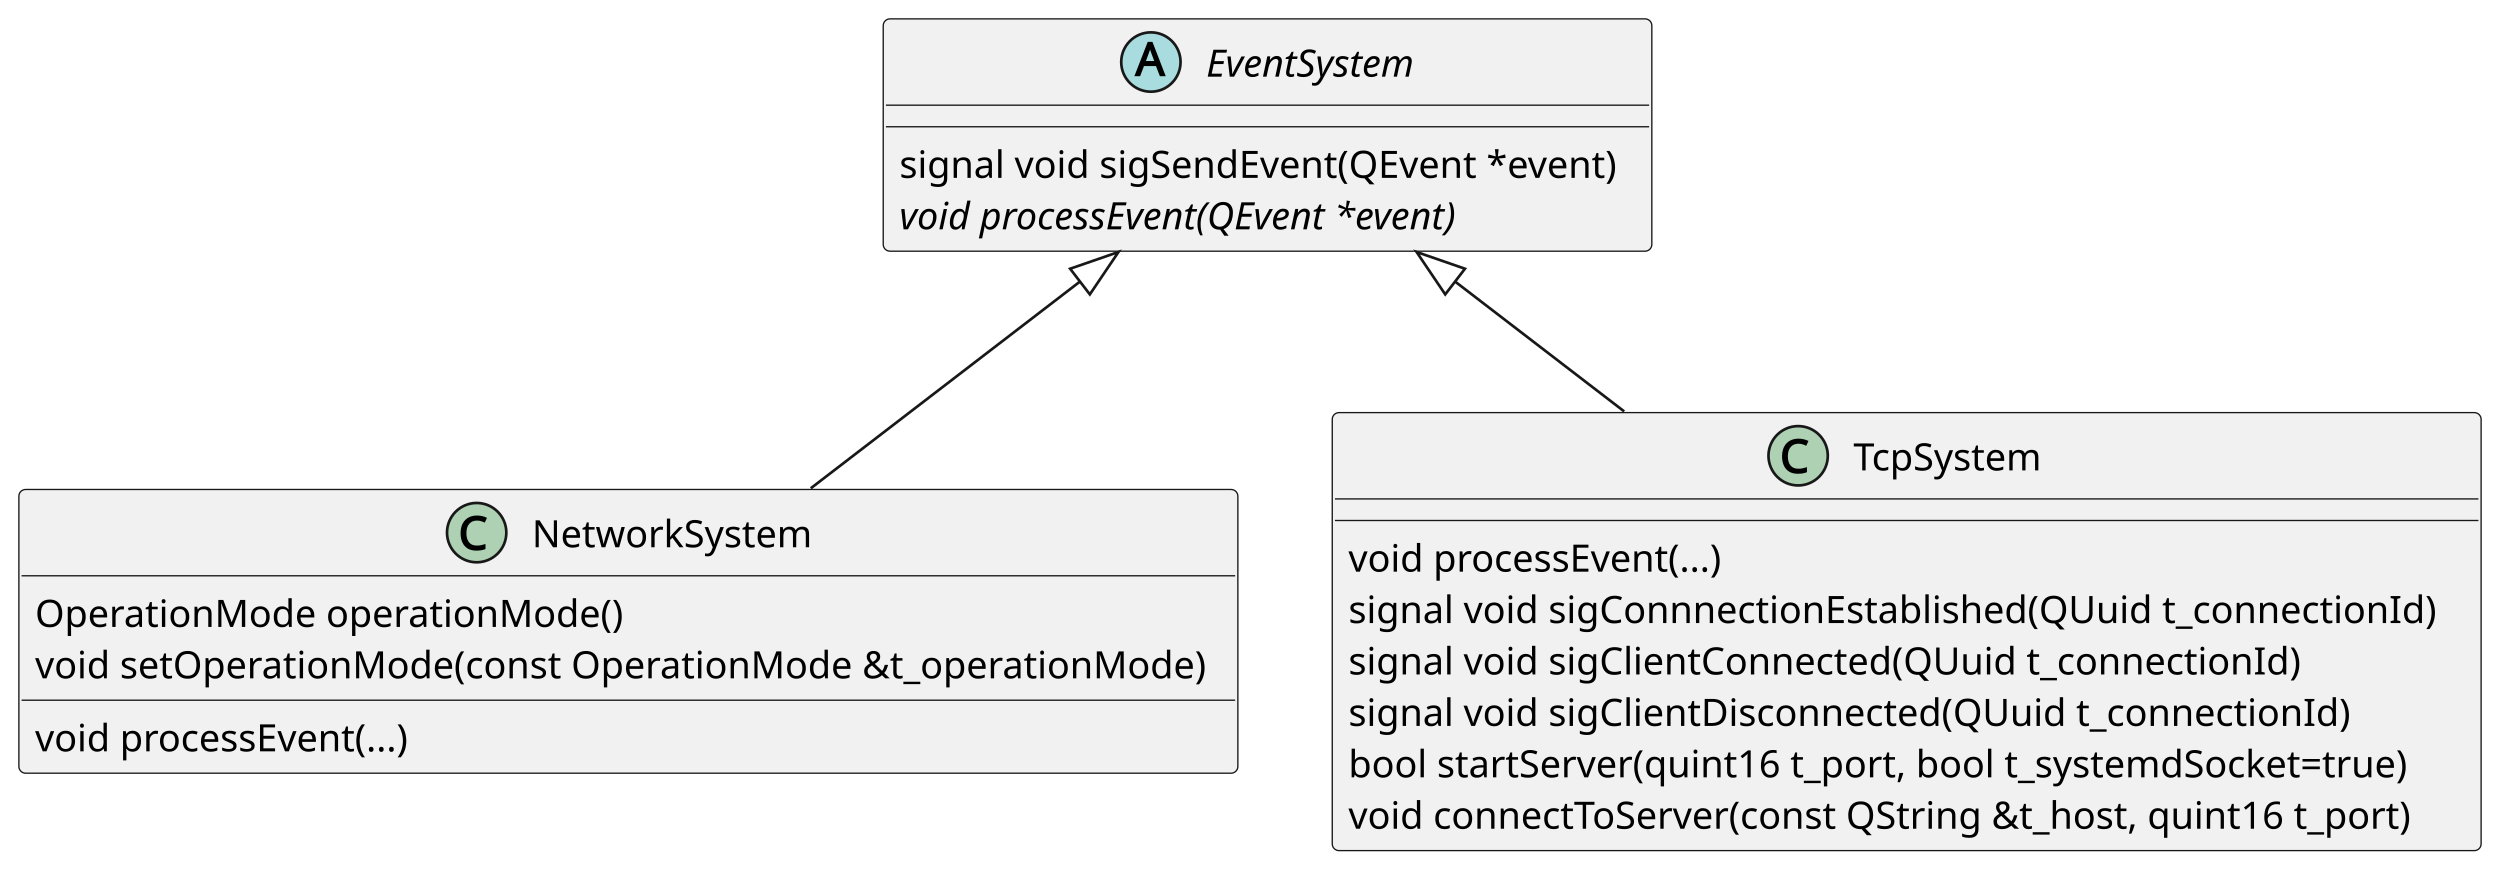
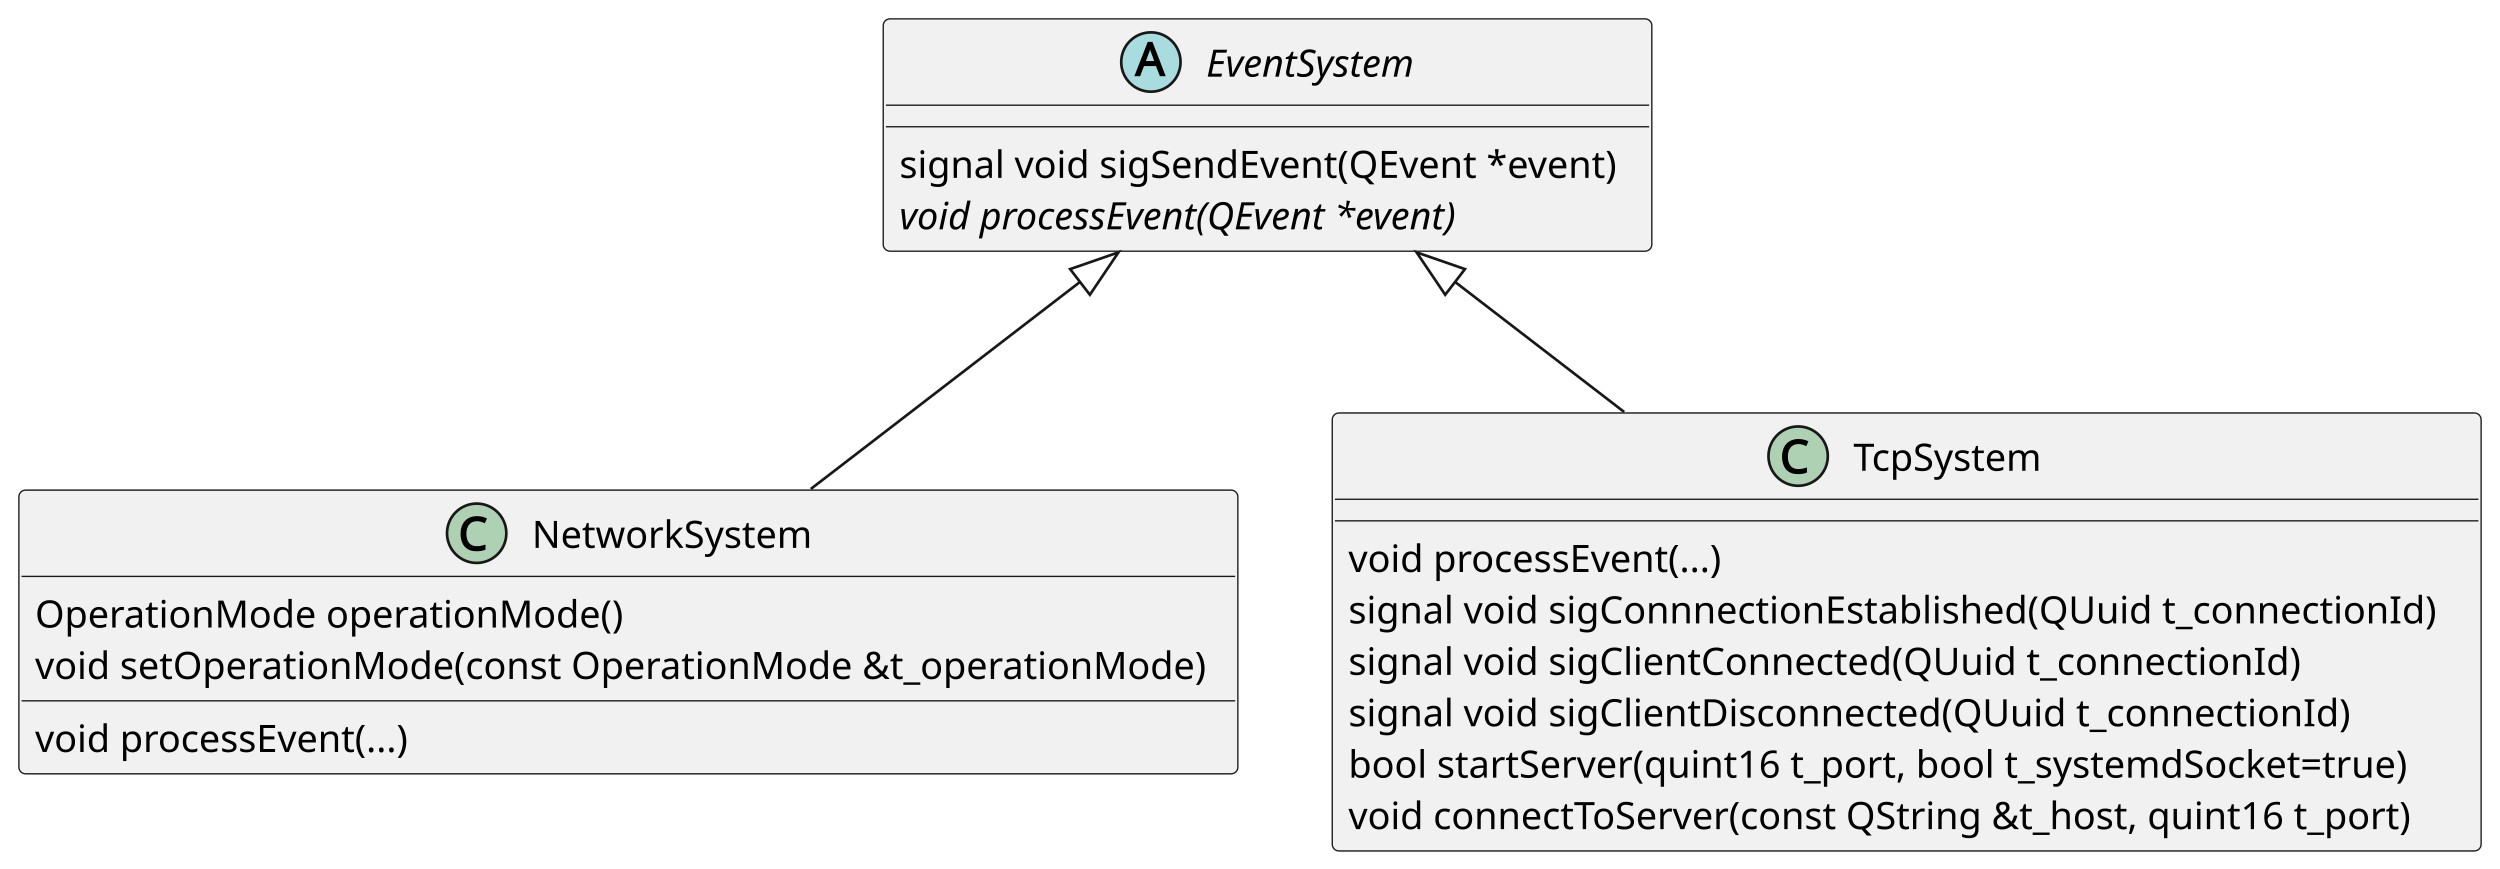
<svg xmlns="http://www.w3.org/2000/svg" contentStyleType="text/css" height="322px" preserveAspectRatio="none" style="width:927px;height:322px;background:#FFFFFF;" version="1.1" viewBox="0 0 927 322" width="927px" zoomAndPan="magnify">
  <defs />
  <g>
    <g id="elem_EventSystem">
      <rect codeLine="2" fill="#F1F1F1" height="86.136" id="EventSystem" rx="2.5" ry="2.5" style="stroke:#181818;stroke-width:0.5;" width="285" x="327.5" y="7" />
      <ellipse cx="426.75" cy="23" fill="#A9DCDF" rx="11" ry="11" style="stroke:#181818;stroke-width:1.0;" />
      <path d="M430.094,28.25 L428.625,24.5 L424.188,24.5 L422.75,28.25 L420.625,28.25 L425.578,15.531 L427.328,15.531 L432.25,28.25 L430.094,28.25 Z M426.75,19.297 Q426.703,19.141 426.578,18.781 Q426.453,18.422 426.344,18.047 Q426.234,17.656 426.438,17.594 Q426.594,17.781 426.5,18.141 Q426.406,18.484 426.312,18.781 Q426.219,19.062 426.141,19.297 L424.906,22.609 L427.984,22.609 L426.75,19.297 Z " fill="#000000" />
      <text fill="#000000" font-family="sans-serif" font-size="14" font-style="italic" lengthAdjust="spacing" textLength="78" x="447.25" y="28.432">EventSystem</text>
      <line style="stroke:#181818;stroke-width:0.5;" x1="328.5" x2="611.5" y1="39" y2="39" />
      <line style="stroke:#181818;stroke-width:0.5;" x1="328.5" x2="611.5" y1="47" y2="47" />
      <text fill="#000000" font-family="sans-serif" font-size="14" lengthAdjust="spacing" textLength="273" x="333.5" y="65.966">signal void sigSendEvent(QEvent *event)</text>
      <text fill="#000000" font-family="sans-serif" font-size="14" font-style="italic" lengthAdjust="spacing" textLength="210" x="333.5" y="85.034">void processEvent(QEvent *event)</text>
    </g>
    <g id="elem_NetworkSystem">
-       <rect codeLine="7" fill="#F1F1F1" height="105.204" id="NetworkSystem" rx="2.5" ry="2.5" style="stroke:#181818;stroke-width:0.5;" width="452" x="7" y="181.5" />
-       <ellipse cx="176.75" cy="197.5" fill="#ADD1B2" rx="11" ry="11" style="stroke:#181818;stroke-width:1.0;" />
-       <path d="M176.859,193.031 Q175.938,193.031 175.203,193.344 Q174.484,193.656 173.984,194.25 Q173.484,194.828 173.203,195.703 Q172.938,196.578 172.938,197.672 Q172.938,199.109 173.375,200.156 Q173.828,201.203 174.672,201.75 Q175.531,202.297 176.844,202.297 Q177.625,202.297 178.312,202.172 Q179.016,202.031 180.016,201.719 L180.016,203.594 Q179.156,203.922 178.391,204.047 Q177.641,204.172 176.625,204.172 Q174.703,204.172 173.391,203.375 Q172.094,202.562 171.438,201.094 Q170.781,199.609 170.781,197.641 Q170.781,196.219 171.172,195.047 Q171.578,193.859 172.359,192.984 Q173.141,192.109 174.281,191.641 Q175.422,191.156 176.891,191.156 Q177.844,191.156 178.734,191.359 Q179.641,191.547 180.578,192.016 L179.75,193.797 Q178.969,193.422 178.312,193.234 Q177.656,193.031 176.859,193.031 Z " fill="#000000" />
-       <text fill="#000000" font-family="sans-serif" font-size="14" lengthAdjust="spacing" textLength="104" x="197.25" y="202.932">NetworkSystem</text>
-       <line style="stroke:#181818;stroke-width:0.5;" x1="8" x2="458" y1="213.5" y2="213.5" />
-       <text fill="#000000" font-family="sans-serif" font-size="14" lengthAdjust="spacing" textLength="221" x="13" y="232.466">OperationMode operationMode()</text>
-       <text fill="#000000" font-family="sans-serif" font-size="14" lengthAdjust="spacing" textLength="440" x="13" y="251.534">void setOperationMode(const OperationMode &amp;t_operationMode)</text>
-       <line style="stroke:#181818;stroke-width:0.5;" x1="8" x2="458" y1="259.636" y2="259.636" />
-       <text fill="#000000" font-family="sans-serif" font-size="14" lengthAdjust="spacing" textLength="141" x="13" y="278.602">void processEvent(...)</text>
+       <rect codeLine="7" fill="#F1F1F1" height="105.204" id="NetworkSystem" rx="2.5" ry="2.5" style="stroke:#181818;stroke-width:0.5;" width="452" x="7" y="181.73" />
+       <ellipse cx="176.75" cy="197.73" fill="#ADD1B2" rx="11" ry="11" style="stroke:#181818;stroke-width:1.0;" />
+       <path d="M176.859,193.261 Q175.938,193.261 175.203,193.574 Q174.484,193.886 173.984,194.48 Q173.484,195.058 173.203,195.933 Q172.938,196.808 172.938,197.902 Q172.938,199.339 173.375,200.386 Q173.828,201.433 174.672,201.98 Q175.531,202.527 176.844,202.527 Q177.625,202.527 178.312,202.402 Q179.016,202.261 180.016,201.949 L180.016,203.824 Q179.156,204.152 178.391,204.277 Q177.641,204.402 176.625,204.402 Q174.703,204.402 173.391,203.605 Q172.094,202.792 171.438,201.324 Q170.781,199.839 170.781,197.871 Q170.781,196.449 171.172,195.277 Q171.578,194.089 172.359,193.214 Q173.141,192.339 174.281,191.871 Q175.422,191.386 176.891,191.386 Q177.844,191.386 178.734,191.589 Q179.641,191.777 180.578,192.246 L179.75,194.027 Q178.969,193.652 178.312,193.464 Q177.656,193.261 176.859,193.261 Z " fill="#000000" />
+       <text fill="#000000" font-family="sans-serif" font-size="14" lengthAdjust="spacing" textLength="104" x="197.25" y="203.162">NetworkSystem</text>
+       <line style="stroke:#181818;stroke-width:0.5;" x1="8" x2="458" y1="213.73" y2="213.73" />
+       <text fill="#000000" font-family="sans-serif" font-size="14" lengthAdjust="spacing" textLength="221" x="13" y="232.696">OperationMode operationMode()</text>
+       <text fill="#000000" font-family="sans-serif" font-size="14" lengthAdjust="spacing" textLength="440" x="13" y="251.764">void setOperationMode(const OperationMode &amp;t_operationMode)</text>
+       <line style="stroke:#181818;stroke-width:0.5;" x1="8" x2="458" y1="259.866" y2="259.866" />
+       <text fill="#000000" font-family="sans-serif" font-size="14" lengthAdjust="spacing" textLength="141" x="13" y="278.832">void processEvent(...)</text>
    </g>
    <g id="elem_TcpSystem">
-       <rect codeLine="14" fill="#F1F1F1" height="162.407" id="TcpSystem" rx="2.5" ry="2.5" style="stroke:#181818;stroke-width:0.5;" width="426" x="494" y="153" />
-       <ellipse cx="666.75" cy="169" fill="#ADD1B2" rx="11" ry="11" style="stroke:#181818;stroke-width:1.0;" />
-       <path d="M666.859,164.531 Q665.938,164.531 665.203,164.844 Q664.484,165.156 663.984,165.75 Q663.484,166.328 663.203,167.203 Q662.938,168.078 662.938,169.172 Q662.938,170.609 663.375,171.656 Q663.828,172.703 664.672,173.25 Q665.531,173.797 666.844,173.797 Q667.625,173.797 668.312,173.672 Q669.016,173.531 670.016,173.219 L670.016,175.094 Q669.156,175.422 668.391,175.547 Q667.641,175.672 666.625,175.672 Q664.703,175.672 663.391,174.875 Q662.094,174.062 661.438,172.594 Q660.781,171.109 660.781,169.141 Q660.781,167.719 661.172,166.547 Q661.578,165.359 662.359,164.484 Q663.141,163.609 664.281,163.141 Q665.422,162.656 666.891,162.656 Q667.844,162.656 668.734,162.859 Q669.641,163.047 670.578,163.516 L669.75,165.297 Q668.969,164.922 668.312,164.734 Q667.656,164.531 666.859,164.531 Z " fill="#000000" />
-       <text fill="#000000" font-family="sans-serif" font-size="14" lengthAdjust="spacing" textLength="72" x="687.25" y="174.432">TcpSystem</text>
-       <line style="stroke:#181818;stroke-width:0.5;" x1="495" x2="919" y1="185" y2="185" />
-       <line style="stroke:#181818;stroke-width:0.5;" x1="495" x2="919" y1="193" y2="193" />
-       <text fill="#000000" font-family="sans-serif" font-size="14" lengthAdjust="spacing" textLength="141" x="500" y="211.966">void processEvent(...)</text>
-       <text fill="#000000" font-family="sans-serif" font-size="14" lengthAdjust="spacing" textLength="414" x="500" y="231.034">signal void sigConnnectionEstablished(QUuid t_connectionId)</text>
-       <text fill="#000000" font-family="sans-serif" font-size="14" lengthAdjust="spacing" textLength="362" x="500" y="250.102">signal void sigClientConnected(QUuid t_connectionId)</text>
-       <text fill="#000000" font-family="sans-serif" font-size="14" lengthAdjust="spacing" textLength="381" x="500" y="269.17">signal void sigClientDisconnected(QUuid t_connectionId)</text>
-       <text fill="#000000" font-family="sans-serif" font-size="14" lengthAdjust="spacing" textLength="397" x="500" y="288.238">bool startServer(quint16 t_port, bool t_systemdSocket=true)</text>
-       <text fill="#000000" font-family="sans-serif" font-size="14" lengthAdjust="spacing" textLength="401" x="500" y="307.305">void connectToServer(const QString &amp;t_host, quint16 t_port)</text>
+       <rect codeLine="14" fill="#F1F1F1" height="162.407" id="TcpSystem" rx="2.5" ry="2.5" style="stroke:#181818;stroke-width:0.5;" width="426" x="494" y="153.13" />
+       <ellipse cx="666.75" cy="169.13" fill="#ADD1B2" rx="11" ry="11" style="stroke:#181818;stroke-width:1.0;" />
+       <path d="M666.859,164.661 Q665.938,164.661 665.203,164.974 Q664.484,165.286 663.984,165.88 Q663.484,166.458 663.203,167.333 Q662.938,168.208 662.938,169.302 Q662.938,170.739 663.375,171.786 Q663.828,172.833 664.672,173.38 Q665.531,173.927 666.844,173.927 Q667.625,173.927 668.312,173.802 Q669.016,173.661 670.016,173.349 L670.016,175.224 Q669.156,175.552 668.391,175.677 Q667.641,175.802 666.625,175.802 Q664.703,175.802 663.391,175.005 Q662.094,174.192 661.438,172.724 Q660.781,171.239 660.781,169.271 Q660.781,167.849 661.172,166.677 Q661.578,165.489 662.359,164.614 Q663.141,163.739 664.281,163.271 Q665.422,162.786 666.891,162.786 Q667.844,162.786 668.734,162.989 Q669.641,163.177 670.578,163.646 L669.75,165.427 Q668.969,165.052 668.312,164.864 Q667.656,164.661 666.859,164.661 Z " fill="#000000" />
+       <text fill="#000000" font-family="sans-serif" font-size="14" lengthAdjust="spacing" textLength="72" x="687.25" y="174.562">TcpSystem</text>
+       <line style="stroke:#181818;stroke-width:0.5;" x1="495" x2="919" y1="185.13" y2="185.13" />
+       <line style="stroke:#181818;stroke-width:0.5;" x1="495" x2="919" y1="193.13" y2="193.13" />
+       <text fill="#000000" font-family="sans-serif" font-size="14" lengthAdjust="spacing" textLength="141" x="500" y="212.096">void processEvent(...)</text>
+       <text fill="#000000" font-family="sans-serif" font-size="14" lengthAdjust="spacing" textLength="414" x="500" y="231.164">signal void sigConnnectionEstablished(QUuid t_connectionId)</text>
+       <text fill="#000000" font-family="sans-serif" font-size="14" lengthAdjust="spacing" textLength="362" x="500" y="250.232">signal void sigClientConnected(QUuid t_connectionId)</text>
+       <text fill="#000000" font-family="sans-serif" font-size="14" lengthAdjust="spacing" textLength="381" x="500" y="269.3">signal void sigClientDisconnected(QUuid t_connectionId)</text>
+       <text fill="#000000" font-family="sans-serif" font-size="14" lengthAdjust="spacing" textLength="397" x="500" y="288.368">bool startServer(quint16 t_port, bool t_systemdSocket=true)</text>
+       <text fill="#000000" font-family="sans-serif" font-size="14" lengthAdjust="spacing" textLength="401" x="500" y="307.435">void connectToServer(const QString &amp;t_host, quint16 t_port)</text>
    </g>
    <g id="link_EventSystem_NetworkSystem">
-       <path codeLine="23" d="M400.455,104.404 C366.395,130.564 336.76,153.32 300.63,181.06 " fill="none" id="EventSystem-backto-NetworkSystem" style="stroke:#181818;stroke-width:1.0;" />
-       <polygon fill="none" points="414.73,93.44,396.8,99.646,404.109,109.163,414.73,93.44" style="stroke:#181818;stroke-width:1.0;" />
+       <path codeLine="23" d="M400.461,104.542 C366.401,130.732 336.76,153.54 300.63,181.32 " fill="none" id="EventSystem-backto-NetworkSystem" style="stroke:#181818;stroke-width:1.0;" />
+       <polygon fill="none" points="414.73,93.57,396.803,99.786,404.118,109.299,414.73,93.57" style="stroke:#181818;stroke-width:1.0;" />
    </g>
    <g id="link_EventSystem_TcpSystem">
-       <path codeLine="24" d="M539.545,104.404 C562.525,122.054 575.71,132.18 602.25,152.56 " fill="none" id="EventSystem-backto-TcpSystem" style="stroke:#181818;stroke-width:1.0;" />
-       <polygon fill="none" points="525.27,93.44,535.89,109.163,543.2,99.646,525.27,93.44" style="stroke:#181818;stroke-width:1.0;" />
+       <path codeLine="24" d="M539.539,104.542 C562.519,122.212 575.71,132.37 602.25,152.77 " fill="none" id="EventSystem-backto-TcpSystem" style="stroke:#181818;stroke-width:1.0;" />
+       <polygon fill="none" points="525.27,93.57,535.882,109.299,543.197,99.786,525.27,93.57" style="stroke:#181818;stroke-width:1.0;" />
    </g>
  </g>
</svg>
